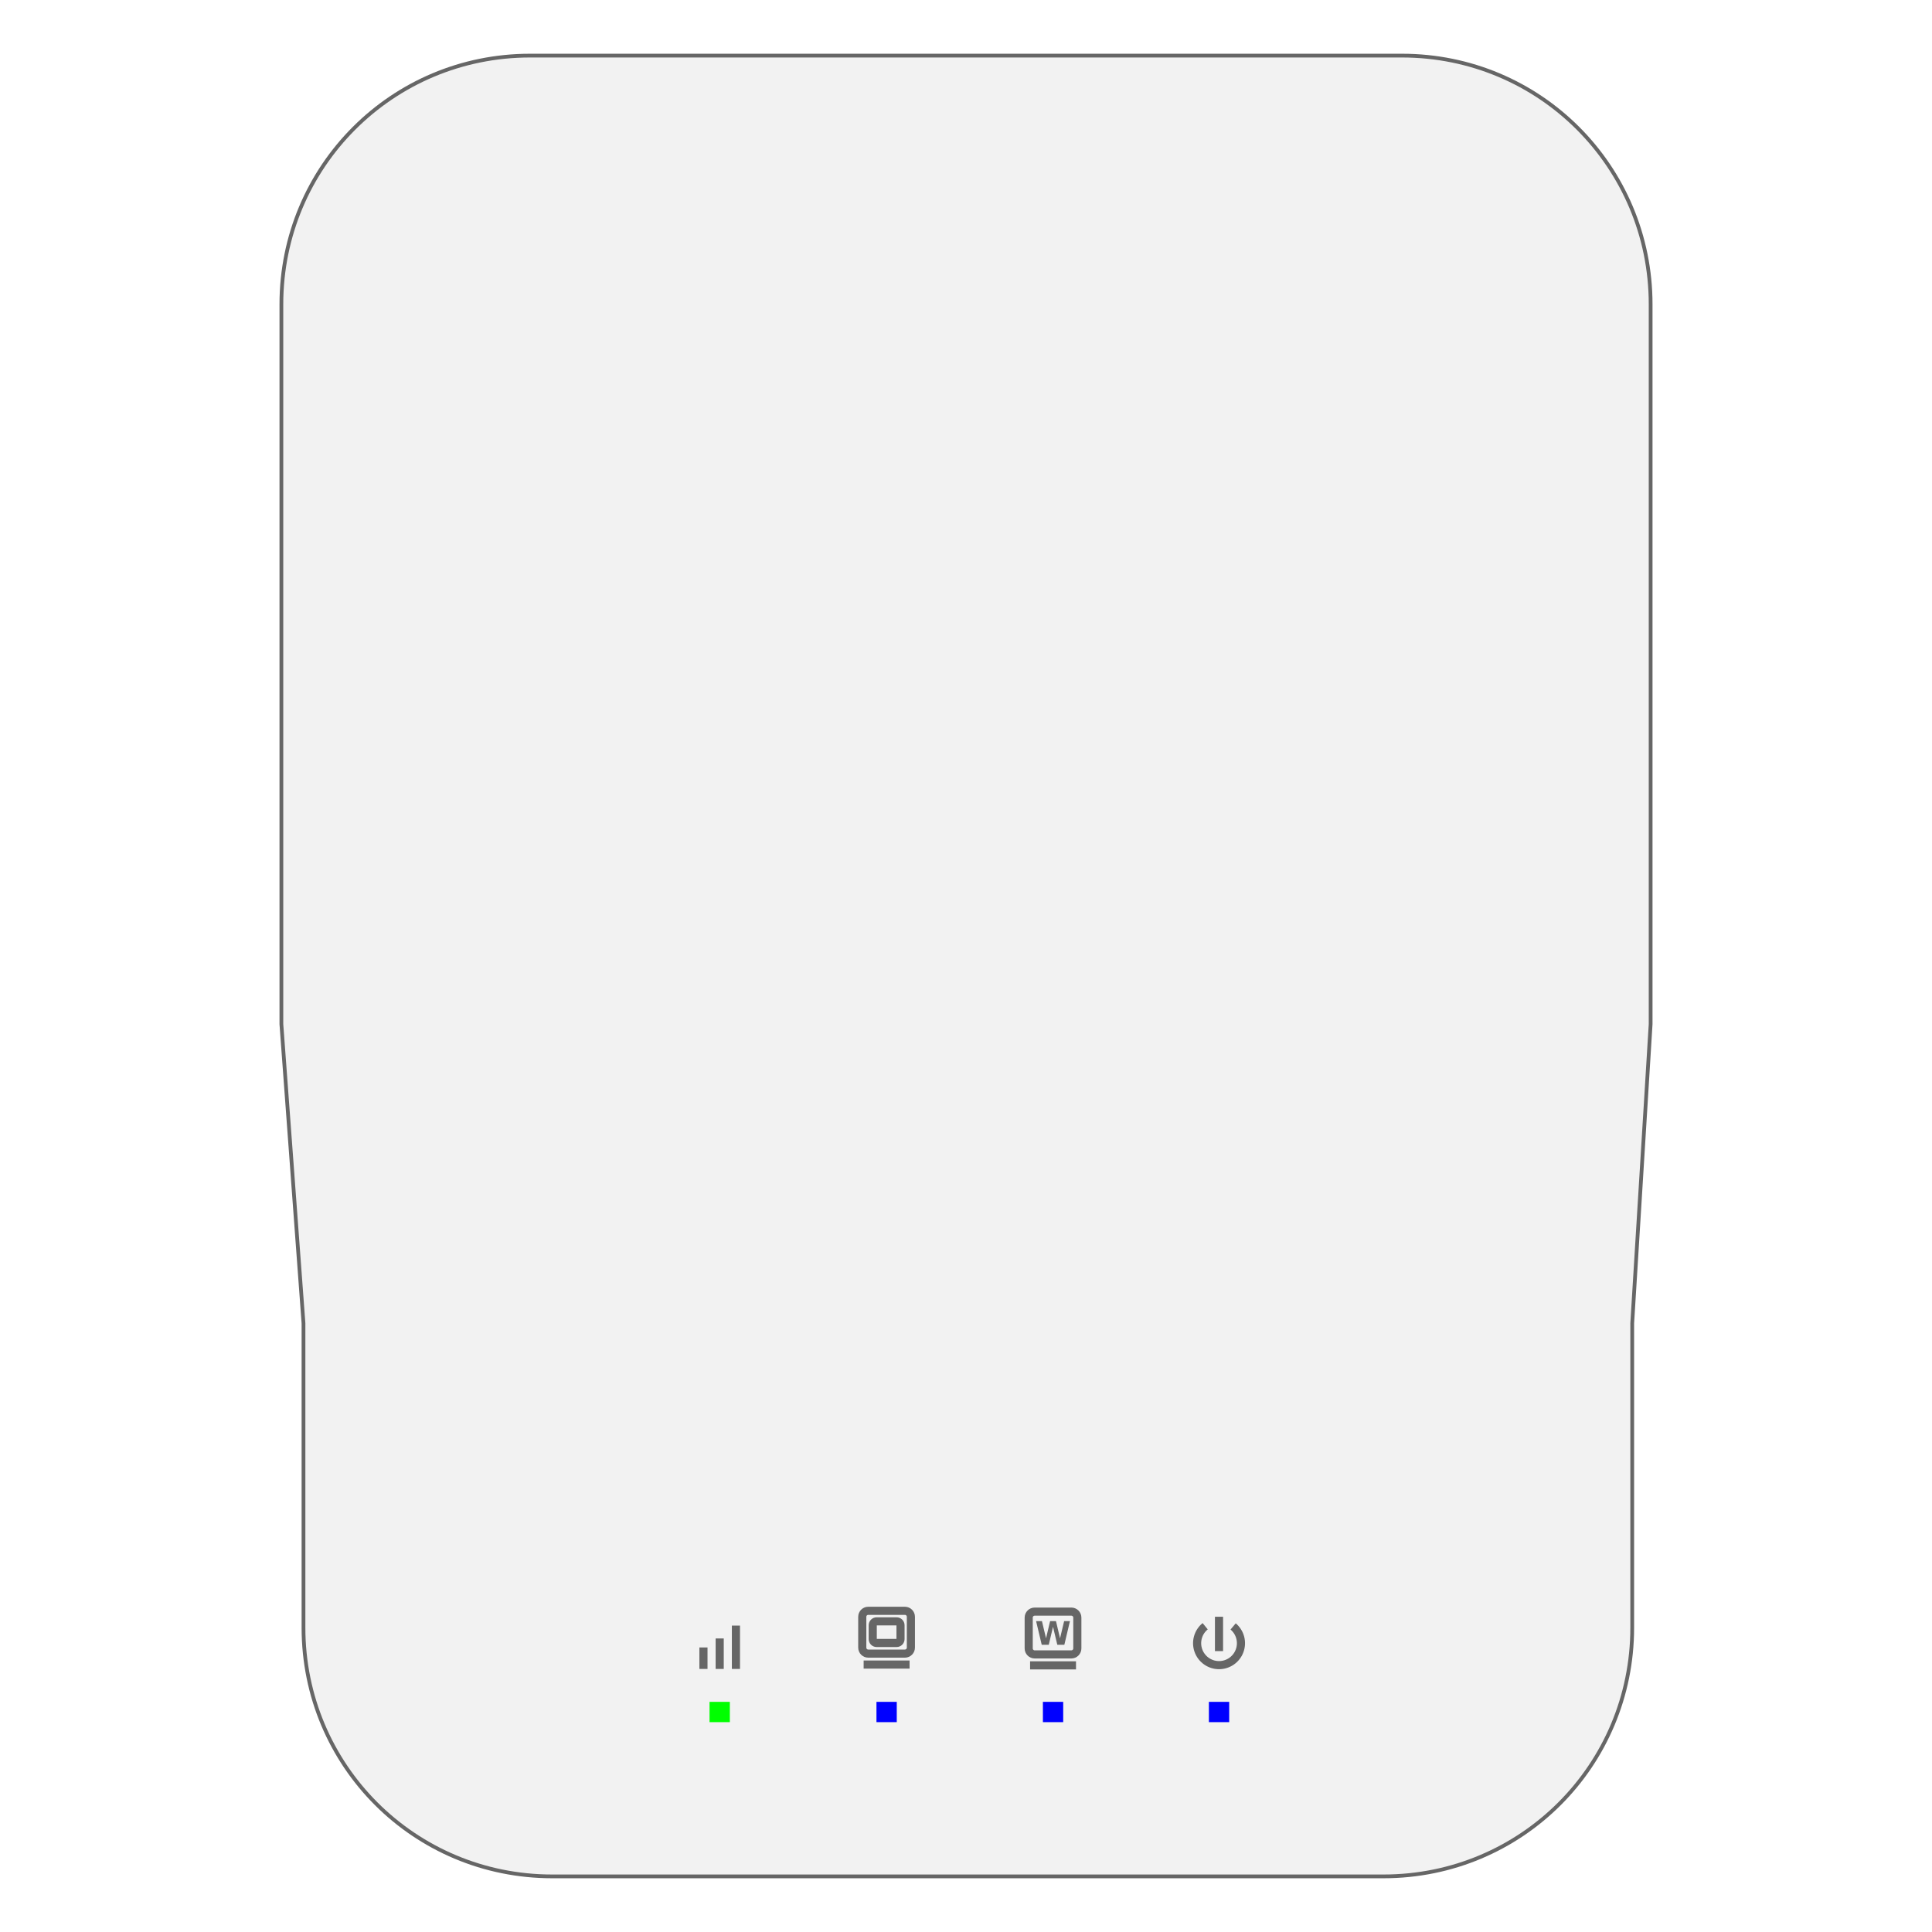
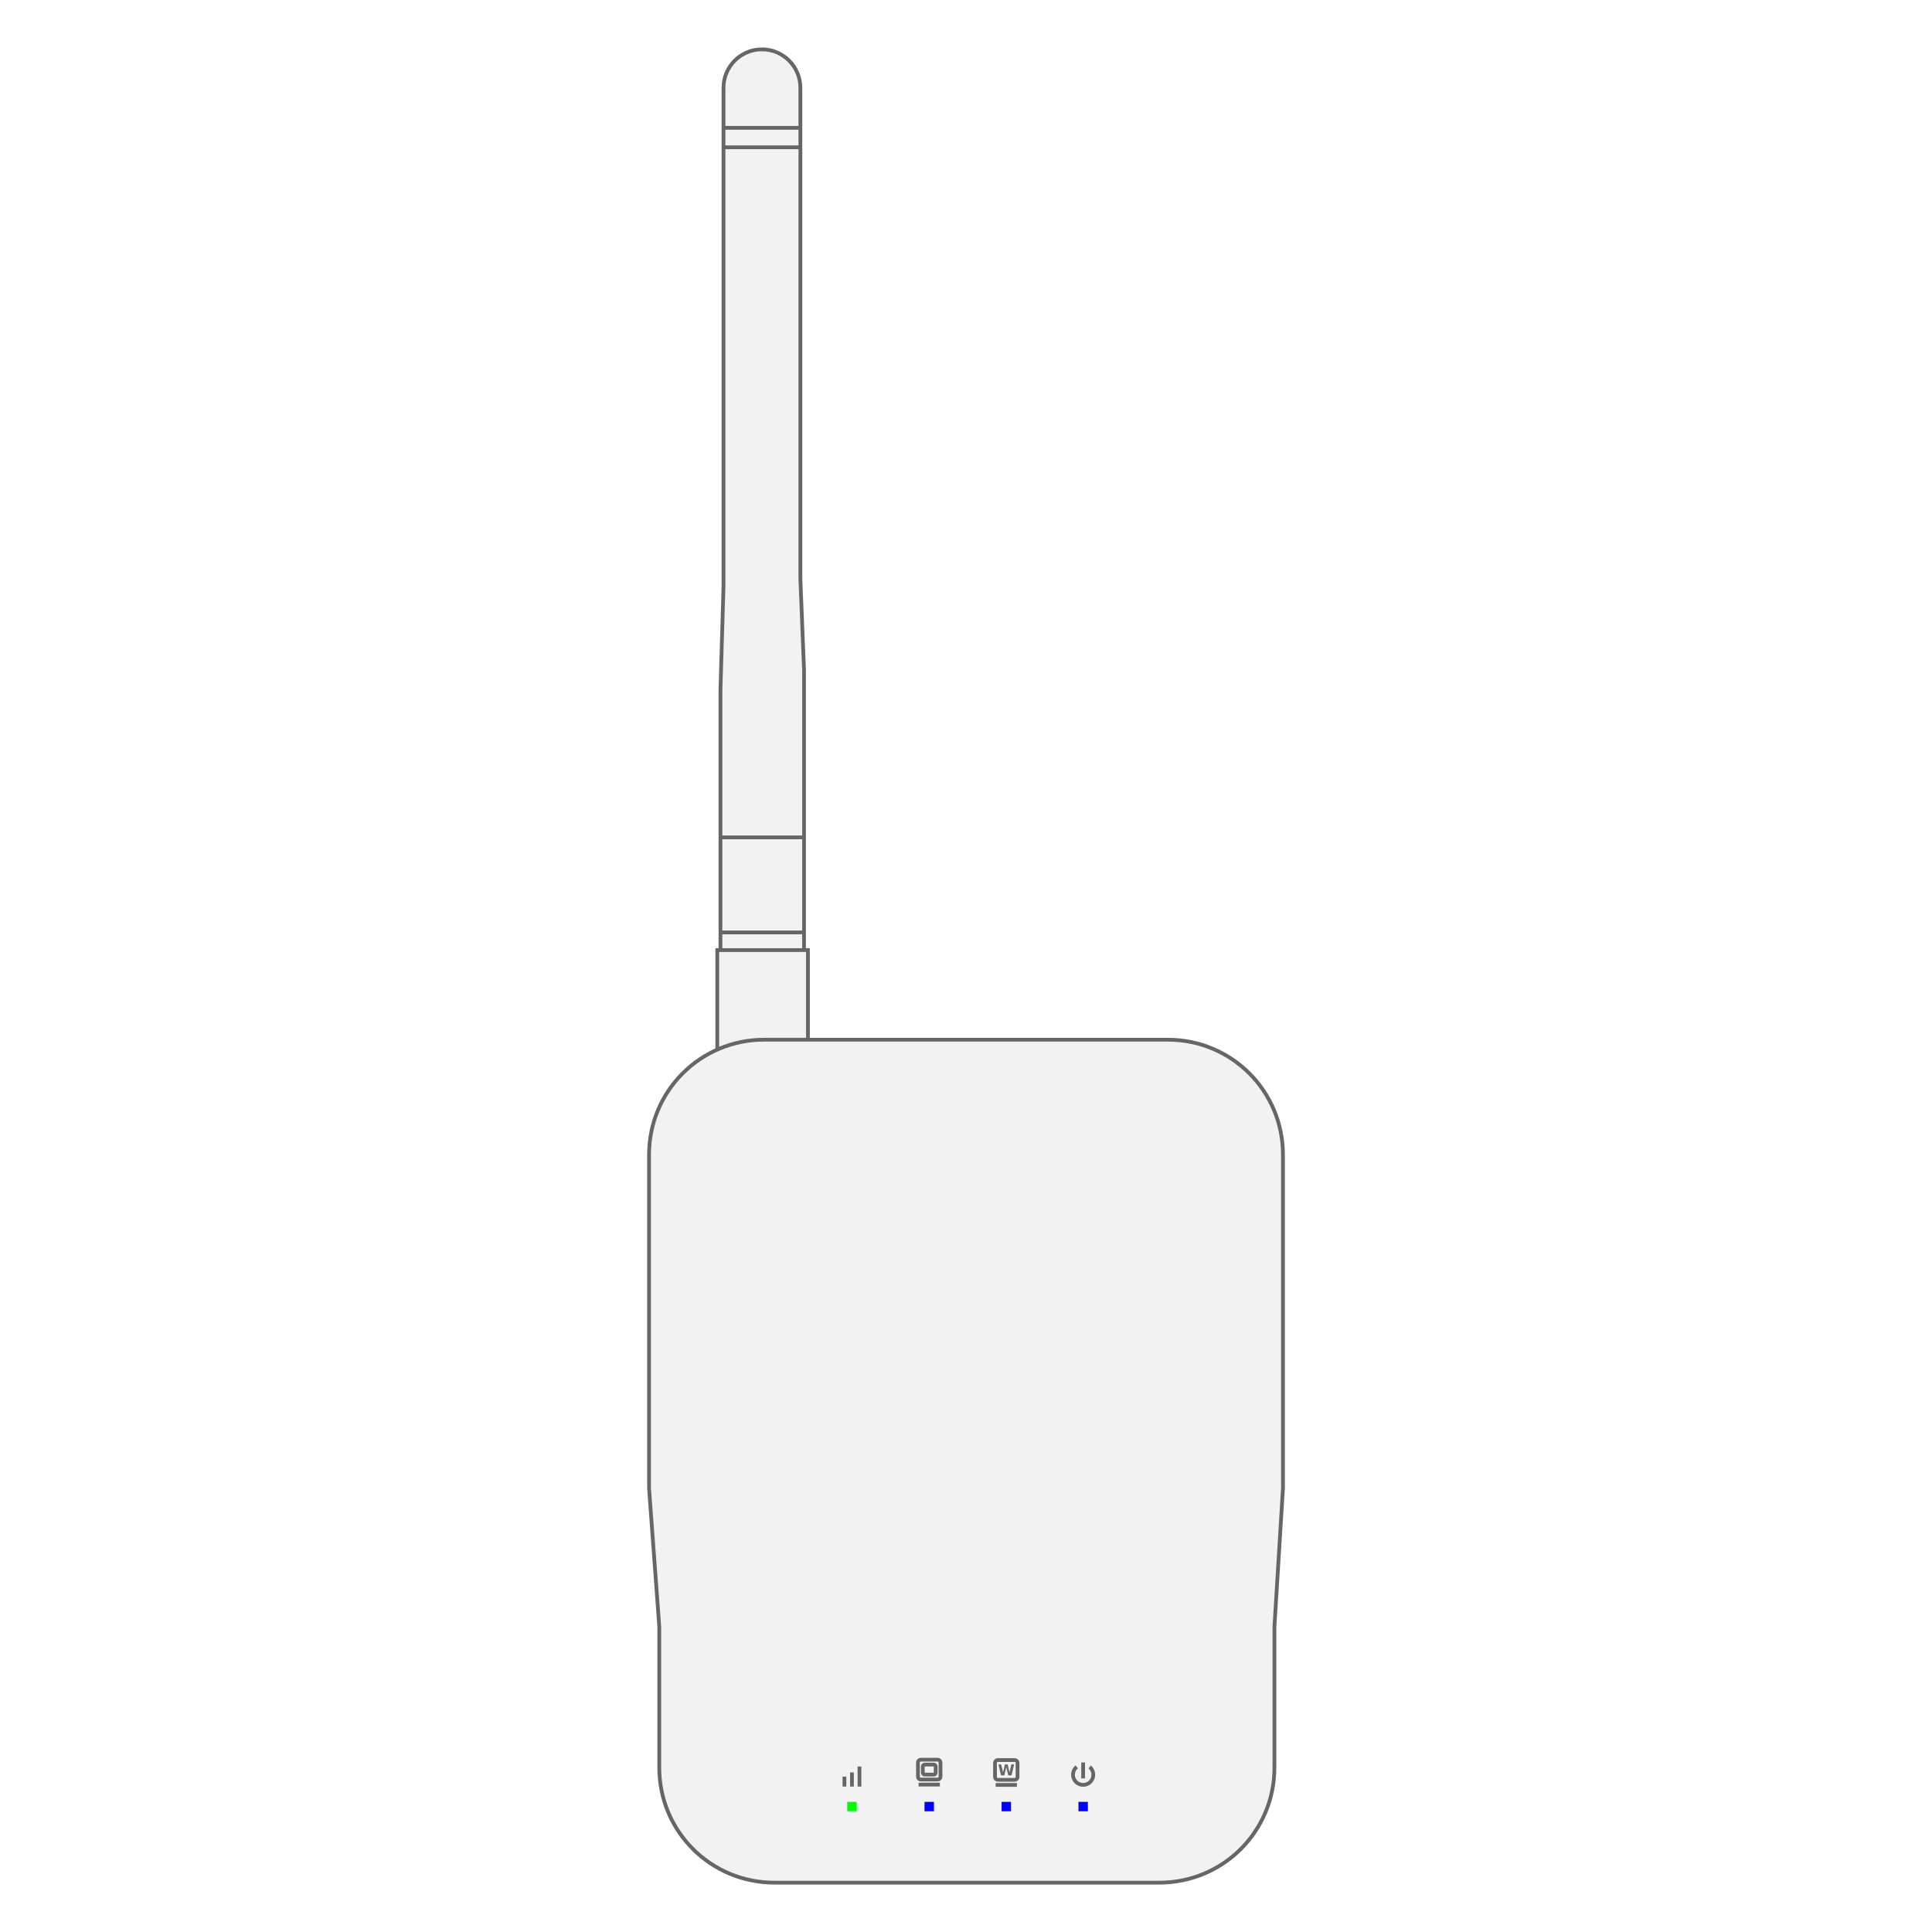
<svg xmlns="http://www.w3.org/2000/svg" version="1.1" viewBox="0 0 514 514">
  <g>
-     <path d="m141.01 14.795c-36.649 0-66.15 29.505-66.15 66.154v191.53l5.881 79.574v80.996c0 36.649 29.505 66.154 66.154 66.154h221.2c36.649 0 66.15-29.505 66.15-66.154v-80.996l4.898-79.574v-191.53c0-36.649-29.505-66.154-66.154-66.154z" fill="#f2f2f2" stroke="#666" />
-     <rect x="188.77" y="452.77" width="5.4" height="5.4" fill="#0f0" />
-     <g fill="#00f">
-       <rect x="233.18" y="452.77" width="5.4" height="5.4" />
-       <rect x="277.46" y="452.77" width="5.4" height="5.4" />
-       <rect x="321.62" y="452.77" width="5.4" height="5.4" />
-     </g>
-     <g transform="matrix(2.16 0 0 2.16 -900.97 -1357.6)" fill="none" stroke="#666" stroke-width="1px">
-       <path d="m503.76 834.08v-2.646" />
-       <path d="m505.76 834.08v-3.755" />
-       <path d="m507.76 834.08v-5.337" />
-     </g>
-     <g transform="matrix(2.16 0 0 2.16 -900.97 -1358.5)" fill="none" stroke="#666">
-       <path d="m569 829.26a2.7 2.7 0 0 1 0.798 3.001 2.7 2.7 0 0 1-2.553 1.768 2.7 2.7 0 0 1-2.528-1.803 2.7 2.7 0 0 1 0.84-2.989" />
-       <path d="m567.26 832.3v-4.231" stroke-width="1px" />
-     </g>
-     <g transform="matrix(2.16 0 0 2.16 -900.97 -1358.7)" fill="none" stroke="#666">
-       <path d="m523.49 834.05h5.657" stroke-width="1px" />
-       <rect x="523.32" y="827.43" width="5.99" height="5.271" ry=".739" />
-       <rect x="524.61" y="828.73" width="3.421" height="2.663" ry=".48" />
-     </g>
-     <g transform="matrix(2.16 0 0 2.16 -900.97 -1357.6)">
-       <path d="m543.99 833.64h5.657" fill="none" stroke="#666" stroke-width="1px" />
-       <rect x="543.82" y="827.02" width="5.99" height="5.271" ry=".739" fill="none" stroke="#666" />
-       <g fill="#666" aria-label="W">
-         <path d="m544.73 828.19h0.721l0.504 2.119 0.5-2.119h0.725l0.5 2.119 0.504-2.119h0.715l-0.688 2.916h-0.867l-0.529-2.217-0.523 2.217h-0.867z" fill="#666" />
+     <g transform="translate(81.16 1.8779)">
+       <g stroke="#666">
+         <path d="m121.55 11.248a10.227 10.227 0 0 0-10.227 10.229 10.227 10.227 0 0 0 6e-3 0.32h-6e-3v132.46l-0.807 27.291v69.348h22.234v-74.566l-0.973-24.146v-130.7a10.227 10.227 0 0 0-10.229-10.229z" fill="#f2f2f2" />
+         <g fill="none" stroke-width="1px">
+           <path transform="translate(-360.26 -360.65)" d="m470.78 606.84h22.234" />
+           <path transform="translate(-360.26 -360.65)" d="m470.78 581.55h22.235" />
+           <path transform="translate(-360.26 -360.65)" d="m471.59 397.96h20.454" />
+           <path transform="translate(-360.26 -360.65)" d="m471.59 392.78h20.454" />
+         </g>
+         <rect x="109.67" y="250.89" width="24.12" height="26.738" fill="#f2f2f2" />
+       </g>
+       <path d="m122.14 274.73c-16.967 0-30.625 13.66-30.625 30.627v88.672l2.723 36.84v37.498c0 16.967 13.66 30.627 30.627 30.627h102.41c16.967 0 30.625-13.66 30.625-30.627v-37.498l2.268-36.84v-88.672c0-16.967-13.66-30.627-30.627-30.627z" fill="#f2f2f2" stroke="#666" />
+       <rect x="144.25" y="477.5" width="2.5" height="2.5" fill="#0f0" />
+       <g fill="#00f">
+         <rect x="164.81" y="477.5" width="2.5" height="2.5" />
+         <rect x="185.31" y="477.5" width="2.5" height="2.5" />
+         <rect x="205.76" y="477.5" width="2.5" height="2.5" />
+       </g>
+       <g transform="translate(-360.26 -360.65)" fill="none" stroke="#666" stroke-width="1px">
+         <path d="m503.76 834.08v-2.646" />
+         <path d="m505.76 834.08v-3.755" />
+         <path d="m507.76 834.08v-5.337" />
+       </g>
+       <g transform="translate(-360.26 -361.05)" fill="none" stroke="#666">
+         <path d="m569 829.26a2.7 2.7 0 0 1 0.798 3.001 2.7 2.7 0 0 1-2.553 1.768 2.7 2.7 0 0 1-2.528-1.803 2.7 2.7 0 0 1 0.84-2.989" />
+         <path d="m567.26 832.3v-4.231" stroke-width="1px" />
+       </g>
+       <g transform="translate(-360.26 -361.15)" fill="none" stroke="#666">
+         <path d="m523.49 834.05h5.657" stroke-width="1px" />
+         <rect x="523.32" y="827.43" width="5.99" height="5.271" ry=".739" />
+         <rect x="524.61" y="828.73" width="3.421" height="2.663" ry=".48" />
+       </g>
+       <g transform="translate(-360.26 -360.65)">
+         <path d="m543.99 833.64h5.657" fill="none" stroke="#666" stroke-width="1px" />
+         <rect x="543.82" y="827.02" width="5.99" height="5.271" ry=".739" fill="none" stroke="#666" />
+         <g fill="#666" aria-label="W">
+           <path d="m544.73 828.19h0.721l0.504 2.119 0.5-2.119h0.725l0.5 2.119 0.504-2.119h0.715l-0.688 2.916h-0.867l-0.529-2.217-0.523 2.217h-0.867z" fill="#666" />
+         </g>
      </g>
    </g>
  </g>
</svg>
